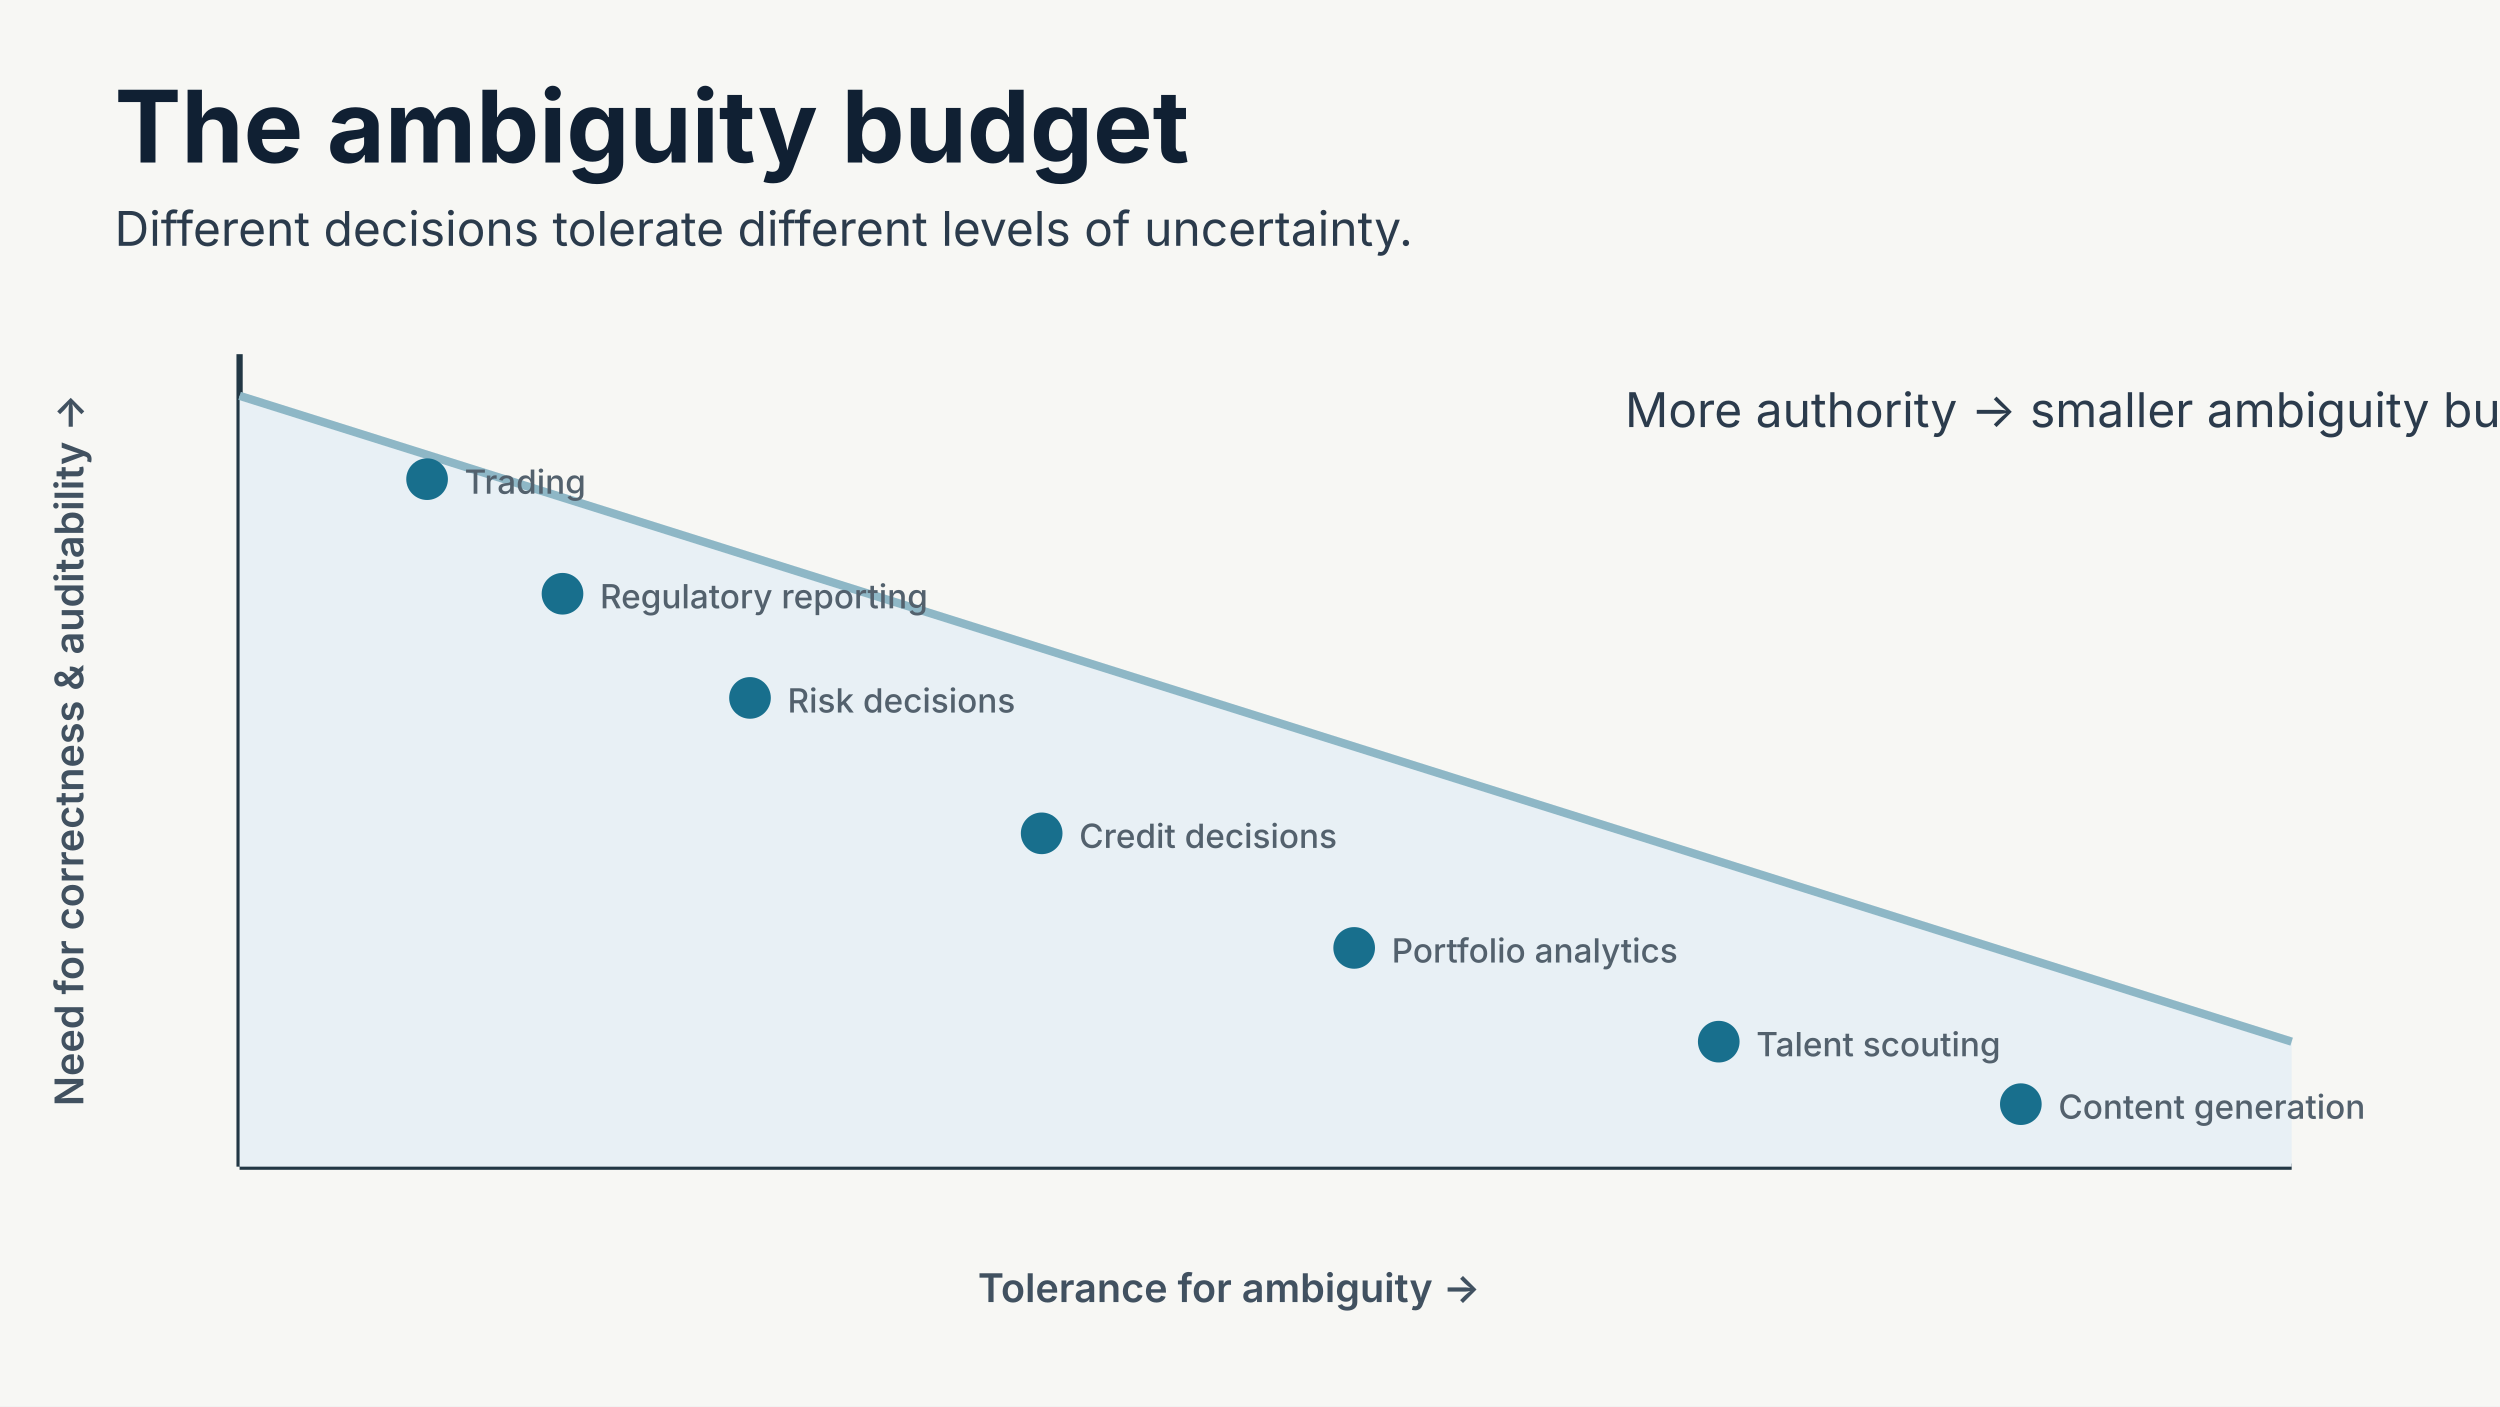
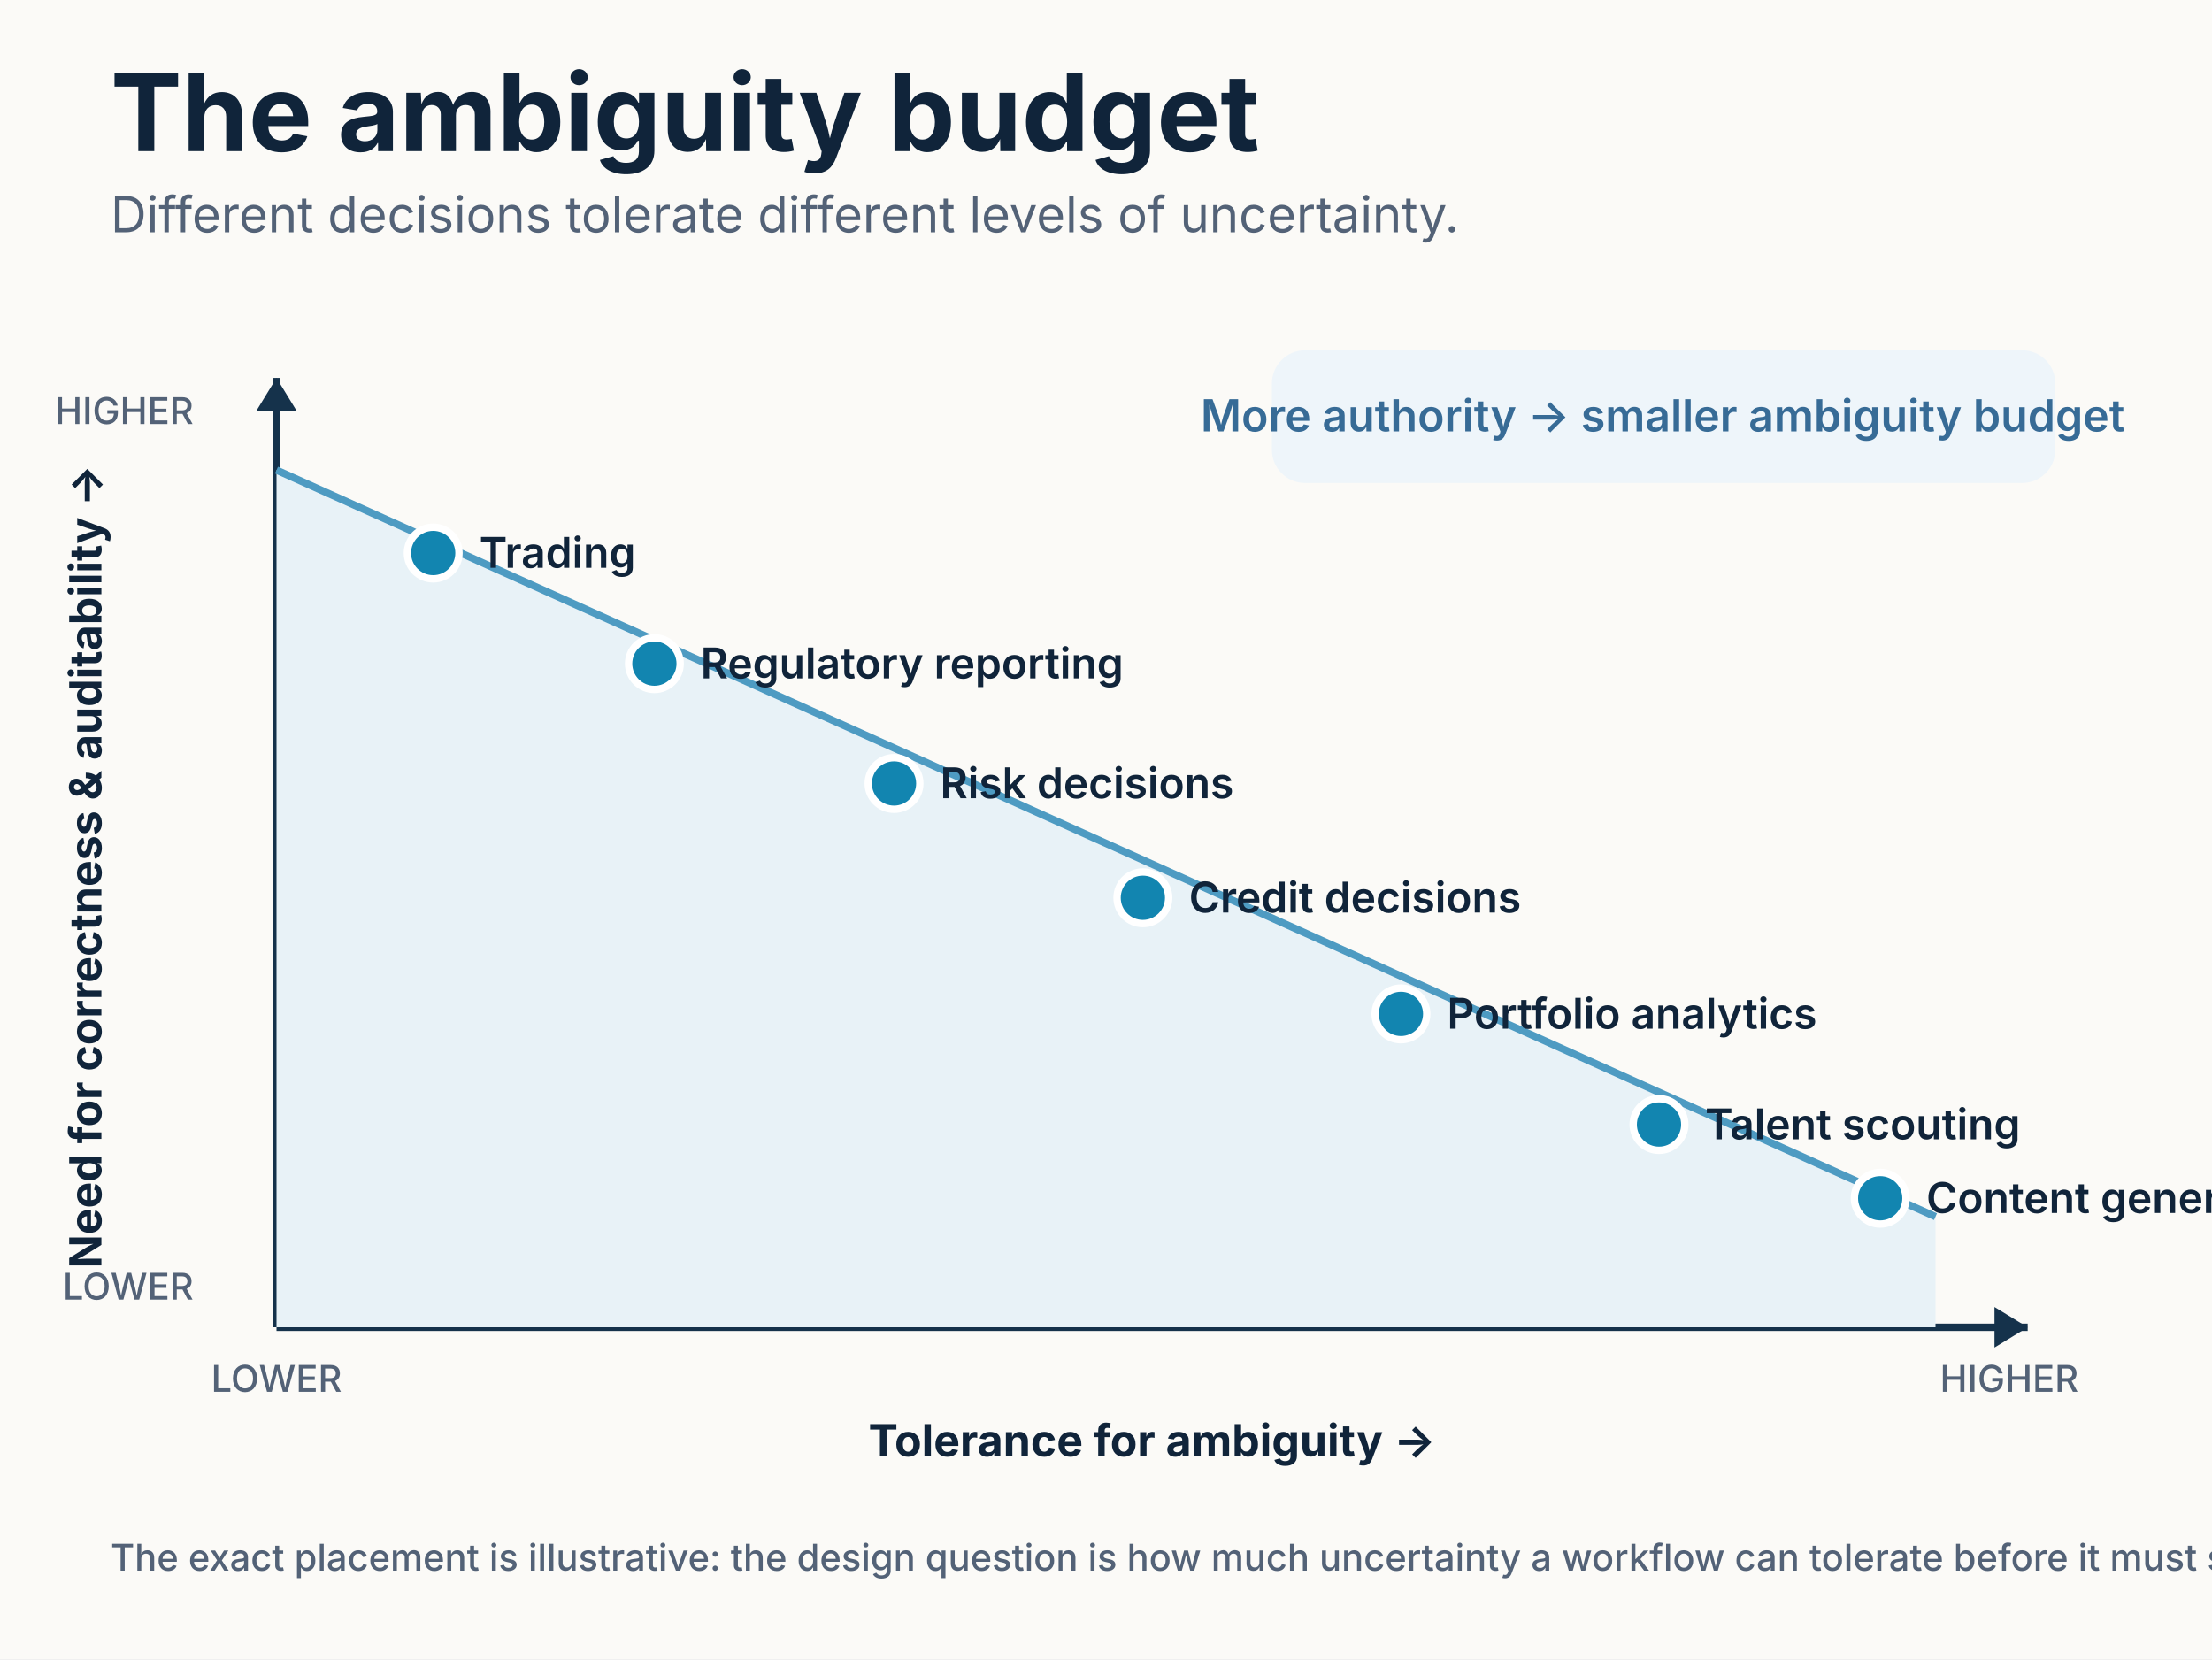
- <svg xmlns="http://www.w3.org/2000/svg" width="1200" height="675" viewBox="0 0 1200 675">
-   <rect width="1200" height="675" fill="#f7f7f4" />
+ <svg xmlns="http://www.w3.org/2000/svg" width="1200" height="900" viewBox="0 0 1200 900">
+   <rect width="1200" height="900" fill="#fbfaf7" />
  <style>
-   .title{font:700 48px Inter,Arial,sans-serif;fill:#102033}
-   .h{font:700 30px Inter,Arial,sans-serif;fill:#102033}
-   .b{font:400 23px Inter,Arial,sans-serif;fill:#2b3b4c}
-   .s{font:600 19px Inter,Arial,sans-serif;fill:#415160}
-   .tiny{font:500 16px Inter,Arial,sans-serif;fill:#53616d}
+ .title{font:700 58px Inter,Arial,sans-serif;fill:#10243a}.sub{font:400 27px Inter,Arial,sans-serif;fill:#536277}
+ .axis{font:700 24px Inter,Arial,sans-serif;fill:#10243a}.label{font:600 23px Inter,Arial,sans-serif;fill:#10243a}
+ .small{font:500 20px Inter,Arial,sans-serif;fill:#536277}.call{font:600 24px Inter,Arial,sans-serif;fill:#376b96}
</style>
-   <text x="55" y="78" class="title">The ambiguity budget</text>
-   <text x="55" y="118" class="b">Different decisions tolerate different levels of uncertainty.</text>
-   <line x1="115" y1="560" x2="1100" y2="560" stroke="#223744" stroke-width="3" />
-   <line x1="115" y1="560" x2="115" y2="170" stroke="#223744" stroke-width="3" />
-   <text x="590" y="625" text-anchor="middle" class="s">Tolerance for ambiguity →</text>
-   <text x="40" y="360" transform="rotate(-90 40 360)" text-anchor="middle" class="s">Need for correctness &amp; auditability →</text>
-   <path d="M115 190 L1100 500 L1100 560 L115 560 Z" fill="#e8f0f5" />
-   <path d="M115 190 L1100 500" stroke="#8eb7c6" stroke-width="4" />
-   <circle cx="205" cy="230" r="10" fill="#186f8d" />
-   <text x="223" y="237" class="tiny">Trading</text>
-   <circle cx="270" cy="285" r="10" fill="#186f8d" />
-   <text x="288" y="292" class="tiny">Regulatory reporting</text>
-   <circle cx="360" cy="335" r="10" fill="#186f8d" />
-   <text x="378" y="342" class="tiny">Risk decisions</text>
-   <circle cx="500" cy="400" r="10" fill="#186f8d" />
-   <text x="518" y="407" class="tiny">Credit decisions</text>
-   <circle cx="650" cy="455" r="10" fill="#186f8d" />
-   <text x="668" y="462" class="tiny">Portfolio analytics</text>
-   <circle cx="825" cy="500" r="10" fill="#186f8d" />
-   <text x="843" y="507" class="tiny">Talent scouting</text>
-   <circle cx="970" cy="530" r="10" fill="#186f8d" />
-   <text x="988" y="537" class="tiny">Content generation</text>
-   <text x="780" y="205" class="b">More authority → smaller ambiguity budget</text>
+   <text x="60" y="82" class="title">The ambiguity budget</text>
+   <text x="60" y="126" class="sub">Different decisions tolerate different levels of uncertainty.</text>
+   <line x1="150" y1="720" x2="1100" y2="720" stroke="#15324b" stroke-width="4" />
+   <path d="M1100 720 l-18 -11 v22 z" fill="#15324b" />
+   <line x1="150" y1="720" x2="150" y2="205" stroke="#15324b" stroke-width="4" />
+   <path d="M150 205 l-11 18 h22 z" fill="#15324b" />
+   <text x="625" y="790" text-anchor="middle" class="axis">Tolerance for ambiguity →</text>
+   <text x="55" y="470" transform="rotate(-90 55 470)" text-anchor="middle" class="axis">Need for correctness &amp; auditability →</text>
+   <text x="150" y="755" text-anchor="middle" class="small">LOWER</text>
+   <text x="1090" y="755" text-anchor="middle" class="small">HIGHER</text>
+   <text x="105" y="230" text-anchor="end" class="small">HIGHER</text>
+   <text x="105" y="705" text-anchor="end" class="small">LOWER</text>
+   <path d="M150 255 L1050 660 L1050 720 L150 720 Z" fill="#e8f2f7" />
+   <path d="M150 255 L1050 660" stroke="#4e9bc2" stroke-width="4" />
+   <circle cx="235" cy="300" r="14" fill="#1285b0" stroke="white" stroke-width="4" />
+   <text x="260" y="308" class="label">Trading</text>
+   <circle cx="355" cy="360" r="14" fill="#1285b0" stroke="white" stroke-width="4" />
+   <text x="380" y="368" class="label">Regulatory reporting</text>
+   <circle cx="485" cy="425" r="14" fill="#1285b0" stroke="white" stroke-width="4" />
+   <text x="510" y="433" class="label">Risk decisions</text>
+   <circle cx="620" cy="487" r="14" fill="#1285b0" stroke="white" stroke-width="4" />
+   <text x="645" y="495" class="label">Credit decisions</text>
+   <circle cx="760" cy="550" r="14" fill="#1285b0" stroke="white" stroke-width="4" />
+   <text x="785" y="558" class="label">Portfolio analytics</text>
+   <circle cx="900" cy="610" r="14" fill="#1285b0" stroke="white" stroke-width="4" />
+   <text x="925" y="618" class="label">Talent scouting</text>
+   <circle cx="1020" cy="650" r="14" fill="#1285b0" stroke="white" stroke-width="4" />
+   <text x="1045" y="658" class="label">Content generation</text>
+   <rect x="690" y="190" width="425" height="72" rx="18" fill="#eef5fa" />
+   <text x="902" y="234" text-anchor="middle" class="call">More authority → smaller ambiguity budget</text>
+   <text x="60" y="852" class="small">The exact placement is illustrative: the design question is how much uncertainty a workflow can tolerate before it must stop or escalate.</text>
</svg>
